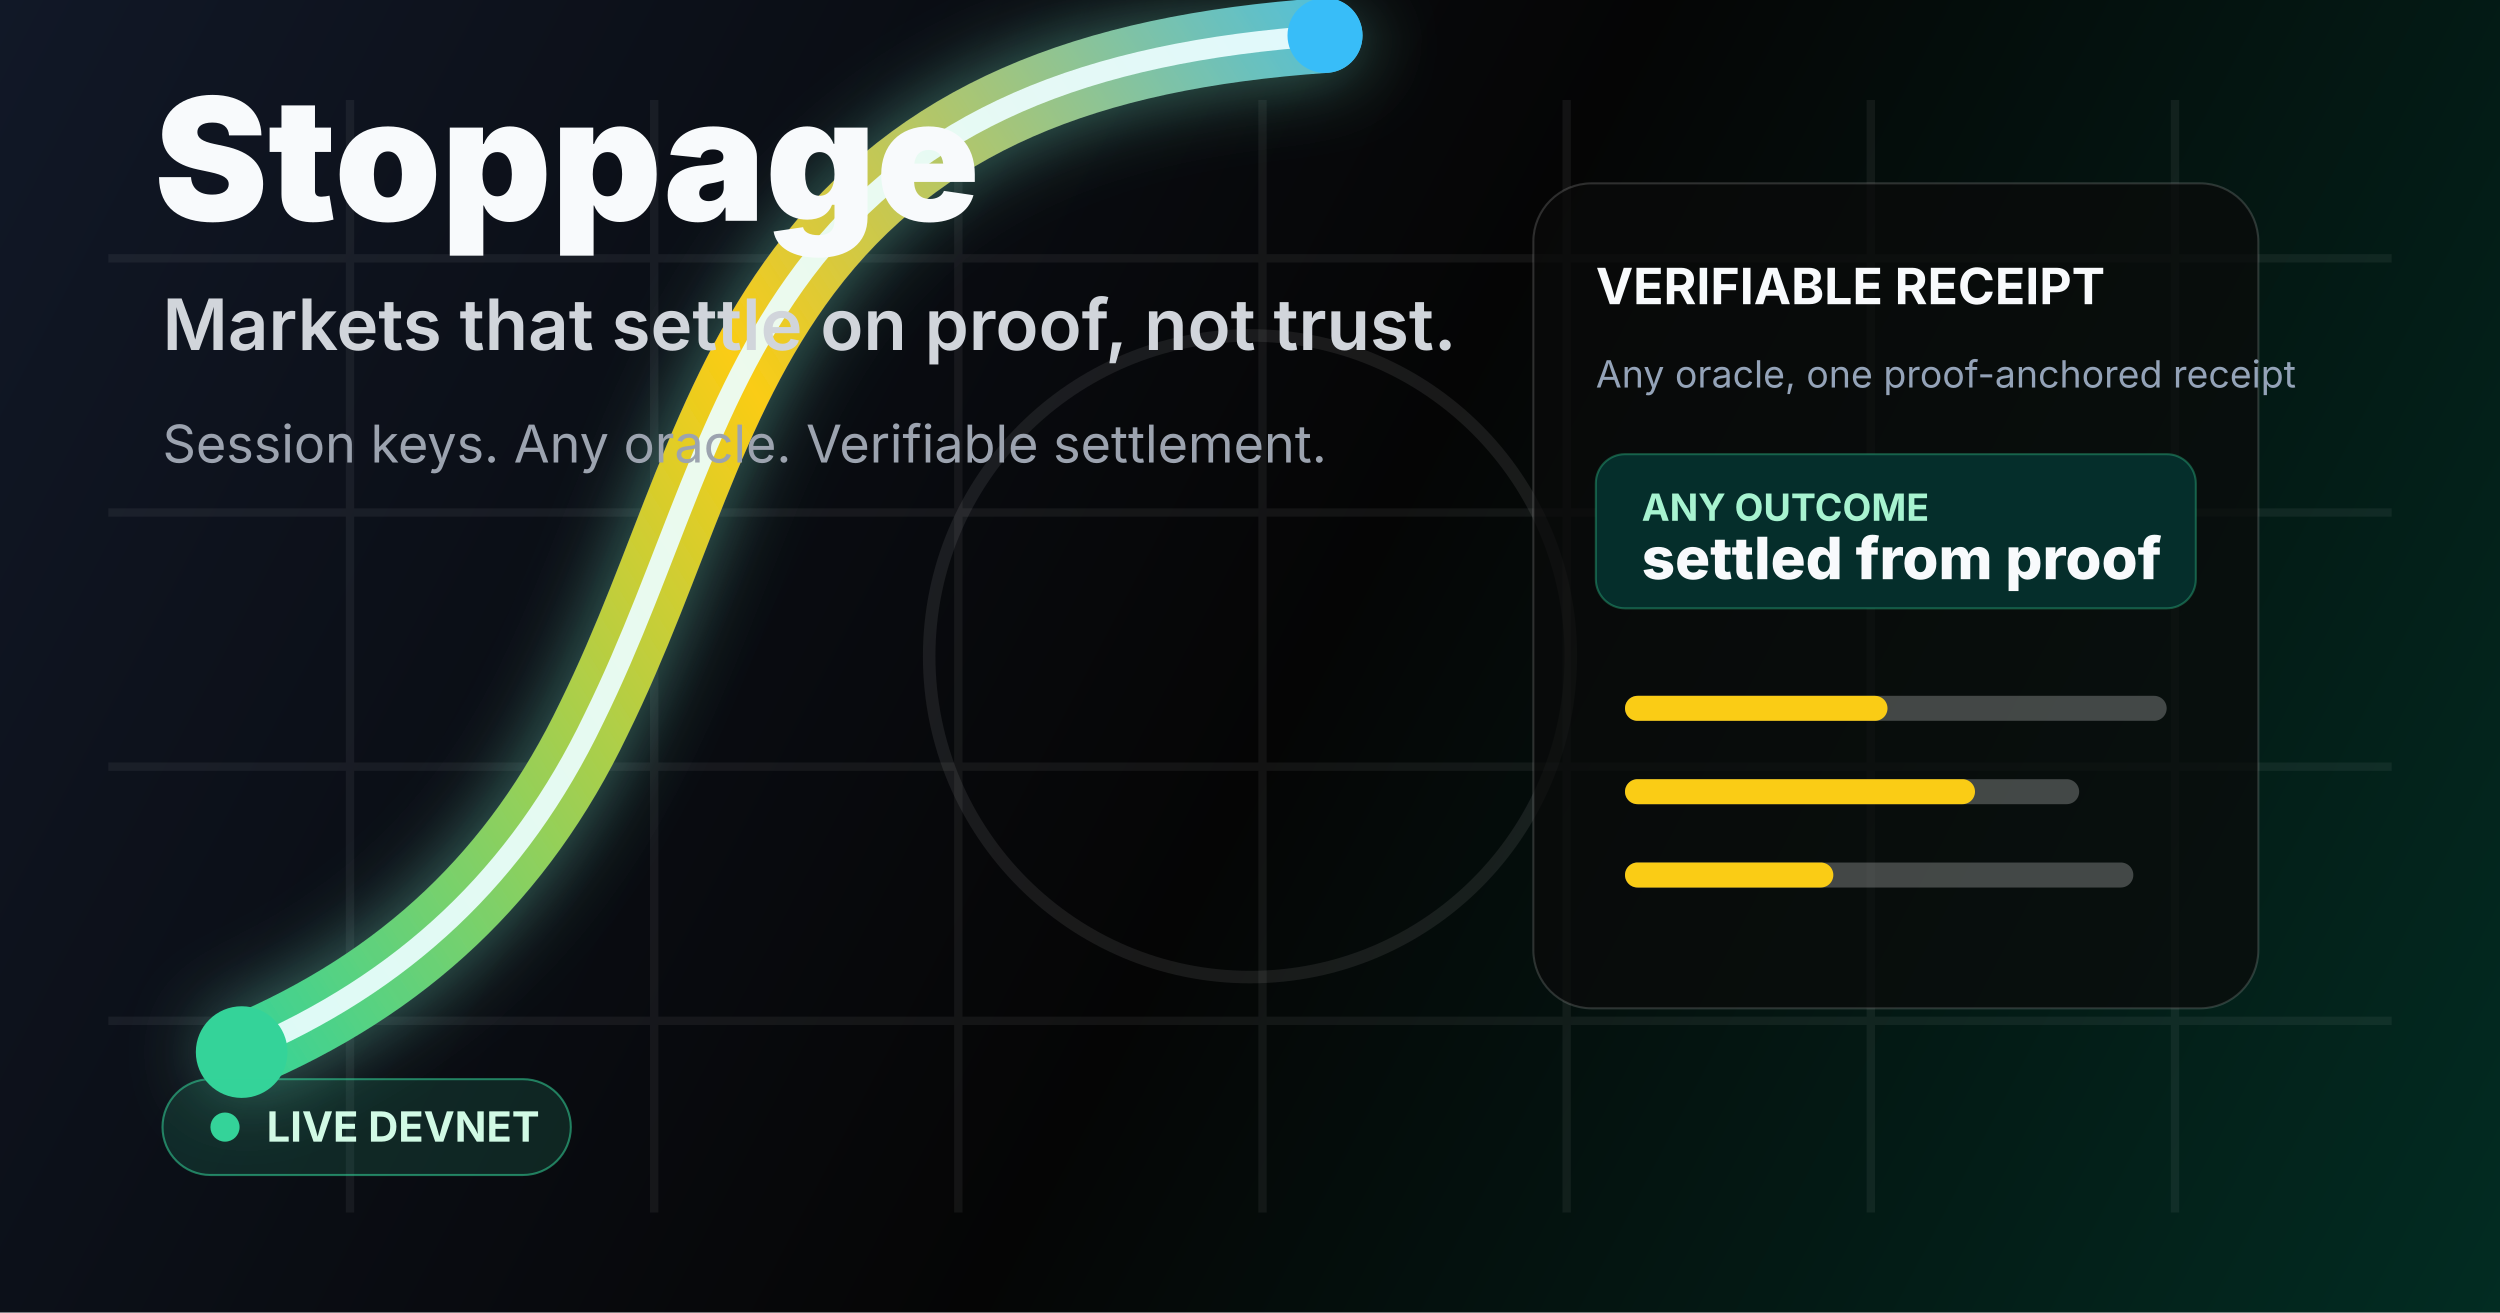
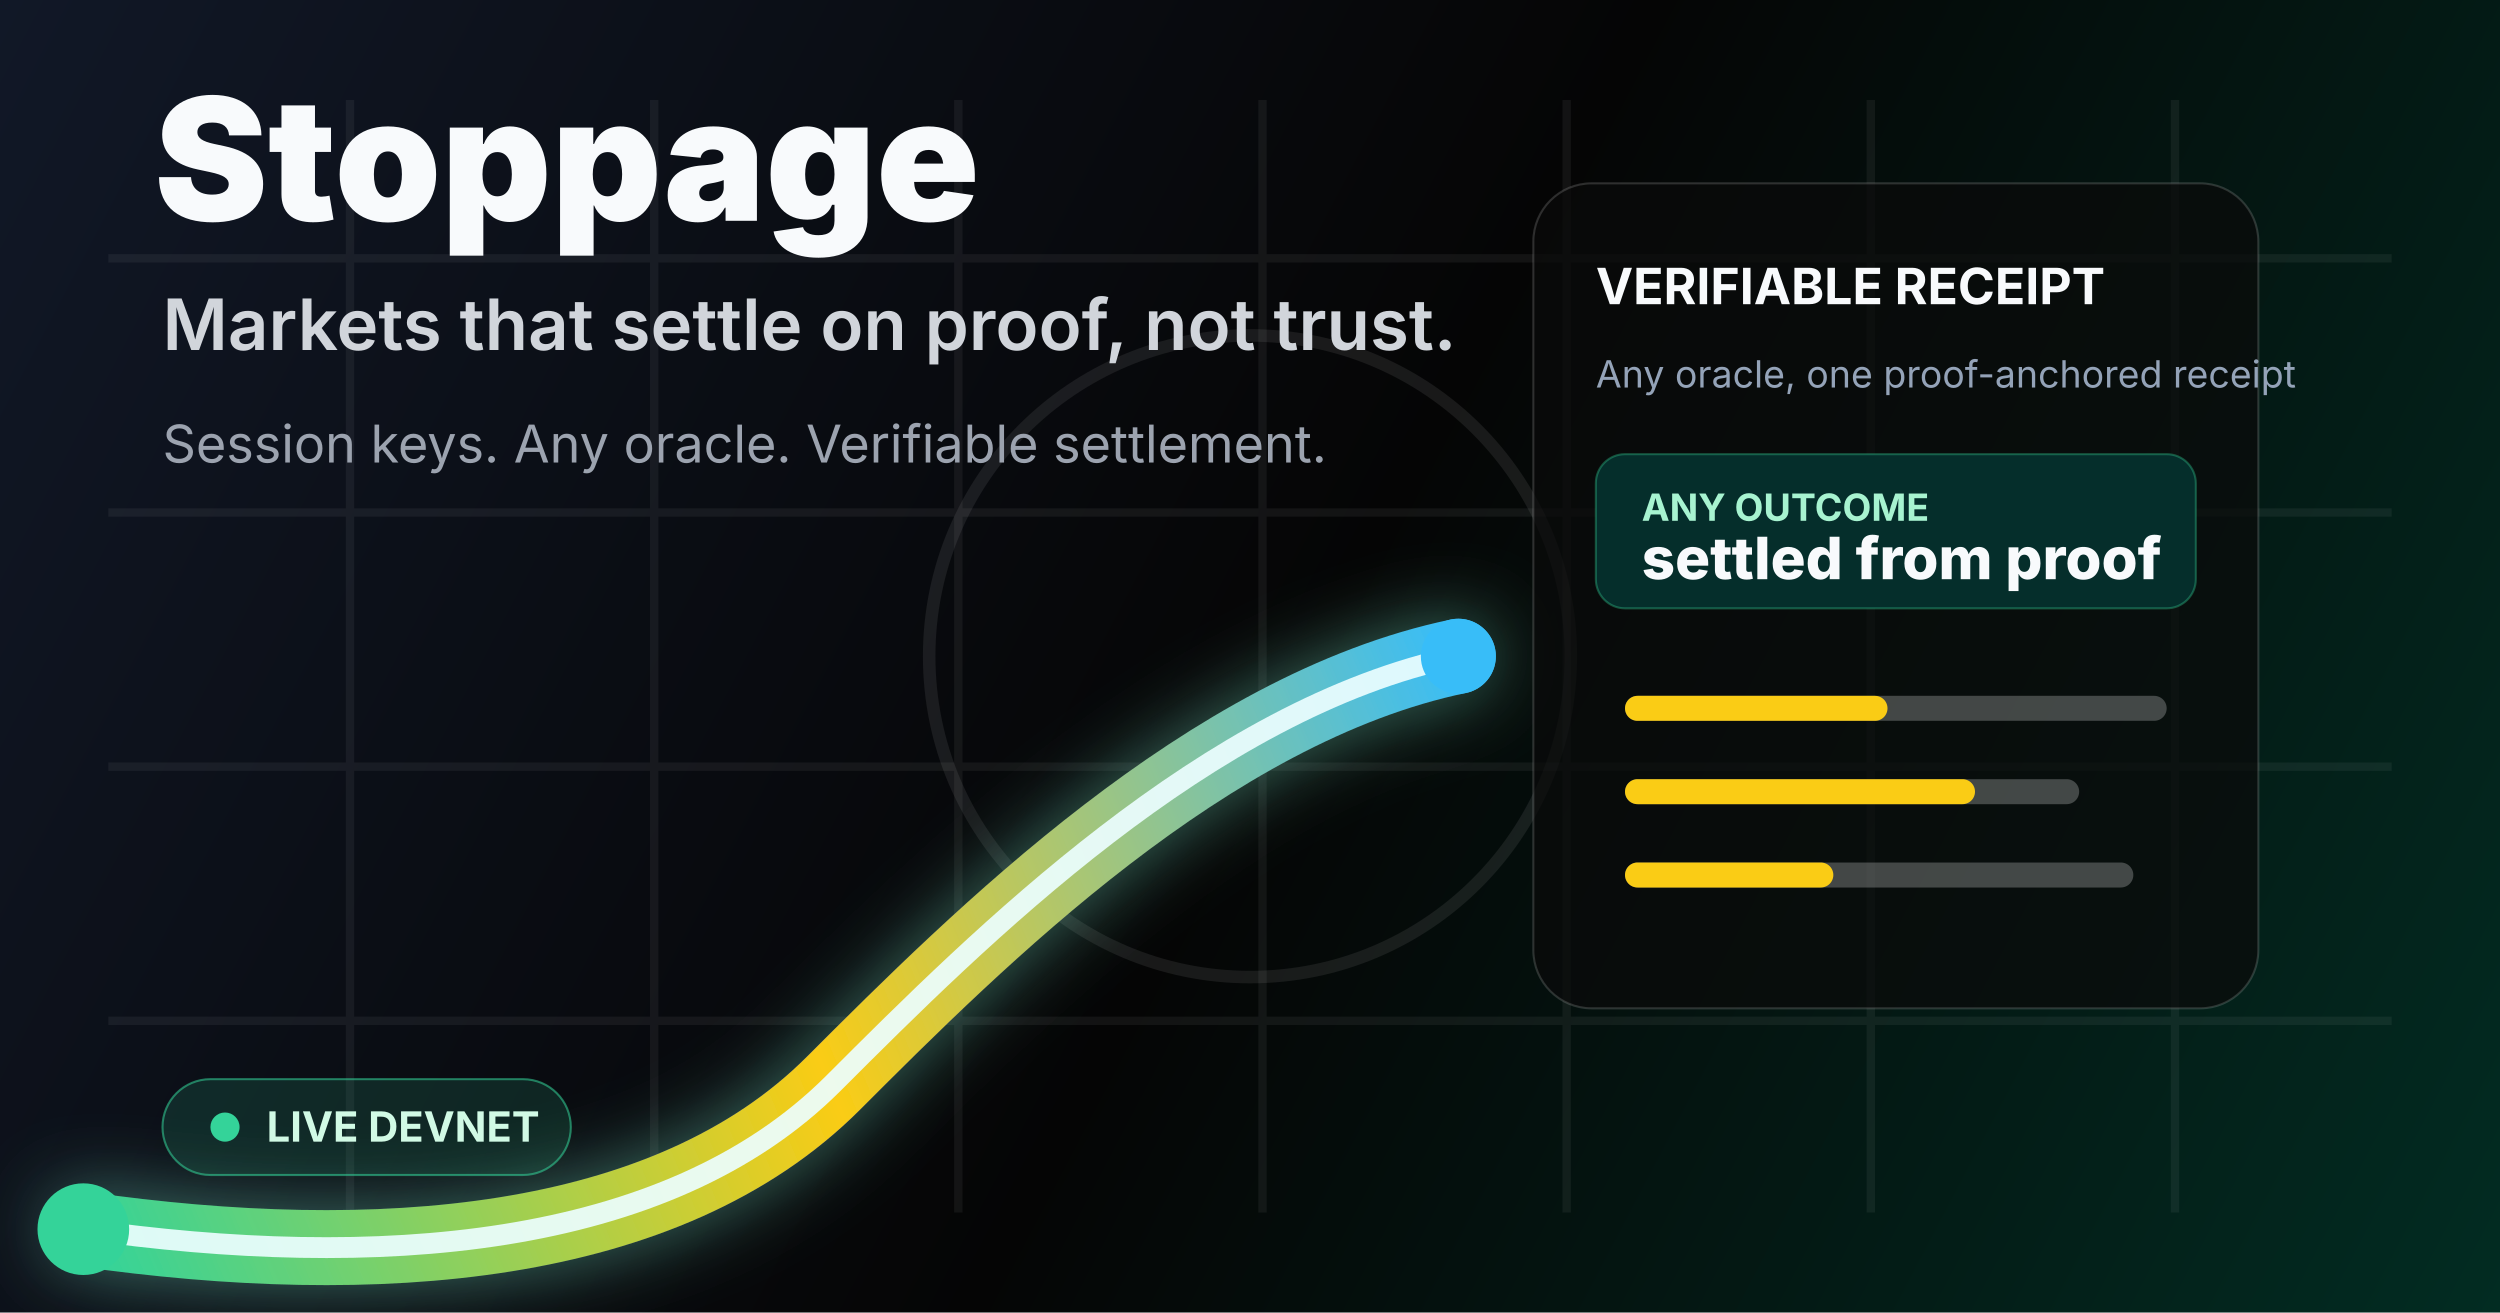
<svg xmlns="http://www.w3.org/2000/svg" viewBox="0 0 1200 630" role="img" aria-label="Stoppage preview">
  <defs>
    <linearGradient id="bg" x1="0" x2="1200" y1="0" y2="630" gradientUnits="userSpaceOnUse">
      <stop offset="0" stop-color="#111827" />
      <stop offset=".52" stop-color="#050505" />
      <stop offset="1" stop-color="#022c22" />
    </linearGradient>
-     <linearGradient id="signal" x1="114" x2="760" y1="512" y2="96" gradientUnits="userSpaceOnUse">
+     <linearGradient id="signal" x1="40" x2="700" y1="590" y2="315" gradientUnits="userSpaceOnUse">
      <stop offset="0" stop-color="#34d399" />
      <stop offset=".5" stop-color="#facc15" />
      <stop offset="1" stop-color="#38bdf8" />
    </linearGradient>
    <filter id="soft" x="-20%" y="-20%" width="140%" height="140%">
      <feGaussianBlur stdDeviation="18" result="blur" />
      <feColorMatrix in="blur" type="matrix" values="0 0 0 0 0.20 0 0 0 0 0.83 0 0 0 0 0.61 0 0 0 .46 0" />
      <feBlend in="SourceGraphic" />
    </filter>
  </defs>
  <rect width="1200" height="630" fill="url(#bg)" />
  <path d="M52 124h1096M52 246h1096M52 368h1096M52 490h1096M168 48v534M314 48v534M460 48v534M606 48v534M752 48v534M898 48v534M1044 48v534" stroke="#ffffff" stroke-opacity=".055" stroke-width="4" />
  <circle cx="600" cy="315" r="154" fill="none" stroke="#ffffff" stroke-opacity=".08" stroke-width="6" />
-   <path d="M116 505c78-33 133-85 169-160 37-75 53-151 101-215 55-73 135-105 250-113" fill="none" stroke="url(#signal)" stroke-linecap="round" stroke-width="36" filter="url(#soft)" />
-   <path d="M116 505c78-33 133-85 169-160 37-75 53-151 101-215 55-73 135-105 250-113" fill="none" stroke="#ecfeff" stroke-linecap="round" stroke-width="10" opacity=".92" />
-   <circle cx="116" cy="505" r="22" fill="#34d399" />
-   <circle cx="636" cy="17" r="18" fill="#38bdf8" />
+   <path d="M40 590 C 180 610, 320 600, 400 520 C 470 450, 580 340, 700 315" fill="none" stroke="url(#signal)" stroke-linecap="round" stroke-width="36" filter="url(#soft)" />
+   <path d="M40 590 C 180 610, 320 600, 400 520 C 470 450, 580 340, 700 315" fill="none" stroke="#ecfeff" stroke-linecap="round" stroke-width="10" opacity=".92" />
+   <circle cx="40" cy="590" r="22" fill="#34d399" />
+   <circle cx="700" cy="315" r="18" fill="#38bdf8" />
  <g transform="translate(736 88)">
    <rect width="348" height="396" rx="28" fill="#0a0a0a" fill-opacity=".72" stroke="#ffffff" stroke-opacity=".16" />
    <text x="30" y="58" fill="#f8fafc" font-family="Inter, Arial, sans-serif" font-size="24" font-weight="700">VERIFIABLE RECEIPT</text>
    <text x="30" y="98" fill="#94a3b8" font-family="Inter, Arial, sans-serif" font-size="18">Any oracle, one proof-anchored receipt</text>
    <rect x="30" y="130" width="288" height="74" rx="14" fill="#052e2b" stroke="#34d399" stroke-opacity=".35" />
    <text x="52" y="162" fill="#a7f3d0" font-family="Inter, Arial, sans-serif" font-size="18" font-weight="700">ANY OUTCOME</text>
    <text x="52" y="190" fill="#f8fafc" font-family="Inter, Arial, sans-serif" font-size="28" font-weight="800">settled from proof</text>
    <path d="M50 252h248M50 292h206M50 332h232" stroke="#ffffff" stroke-opacity=".24" stroke-width="12" stroke-linecap="round" />
    <path d="M50 252h114M50 292h156M50 332h88" stroke="#facc15" stroke-width="12" stroke-linecap="round" />
  </g>
  <g transform="translate(74 106)">
    <text x="0" y="0" fill="#f8fafc" font-family="Inter, Arial, sans-serif" font-size="82" font-weight="900">Stoppage</text>
    <text x="4" y="62" fill="#d1d5db" font-family="Inter, Arial, sans-serif" font-size="34" font-weight="600">Markets that settle on proof, not trust.</text>
    <text x="4" y="116" fill="#9ca3af" font-family="Inter, Arial, sans-serif" font-size="25">Session keys. Any oracle. Verifiable settlement.</text>
  </g>
  <g transform="translate(78 518)">
    <rect width="196" height="46" rx="23" fill="#34d399" fill-opacity=".14" stroke="#34d399" stroke-opacity=".55" />
    <circle cx="30" cy="23" r="7" fill="#34d399" />
    <text x="50" y="30" fill="#d1fae5" font-family="Inter, Arial, sans-serif" font-size="20" font-weight="700">LIVE DEVNET</text>
  </g>
</svg>
